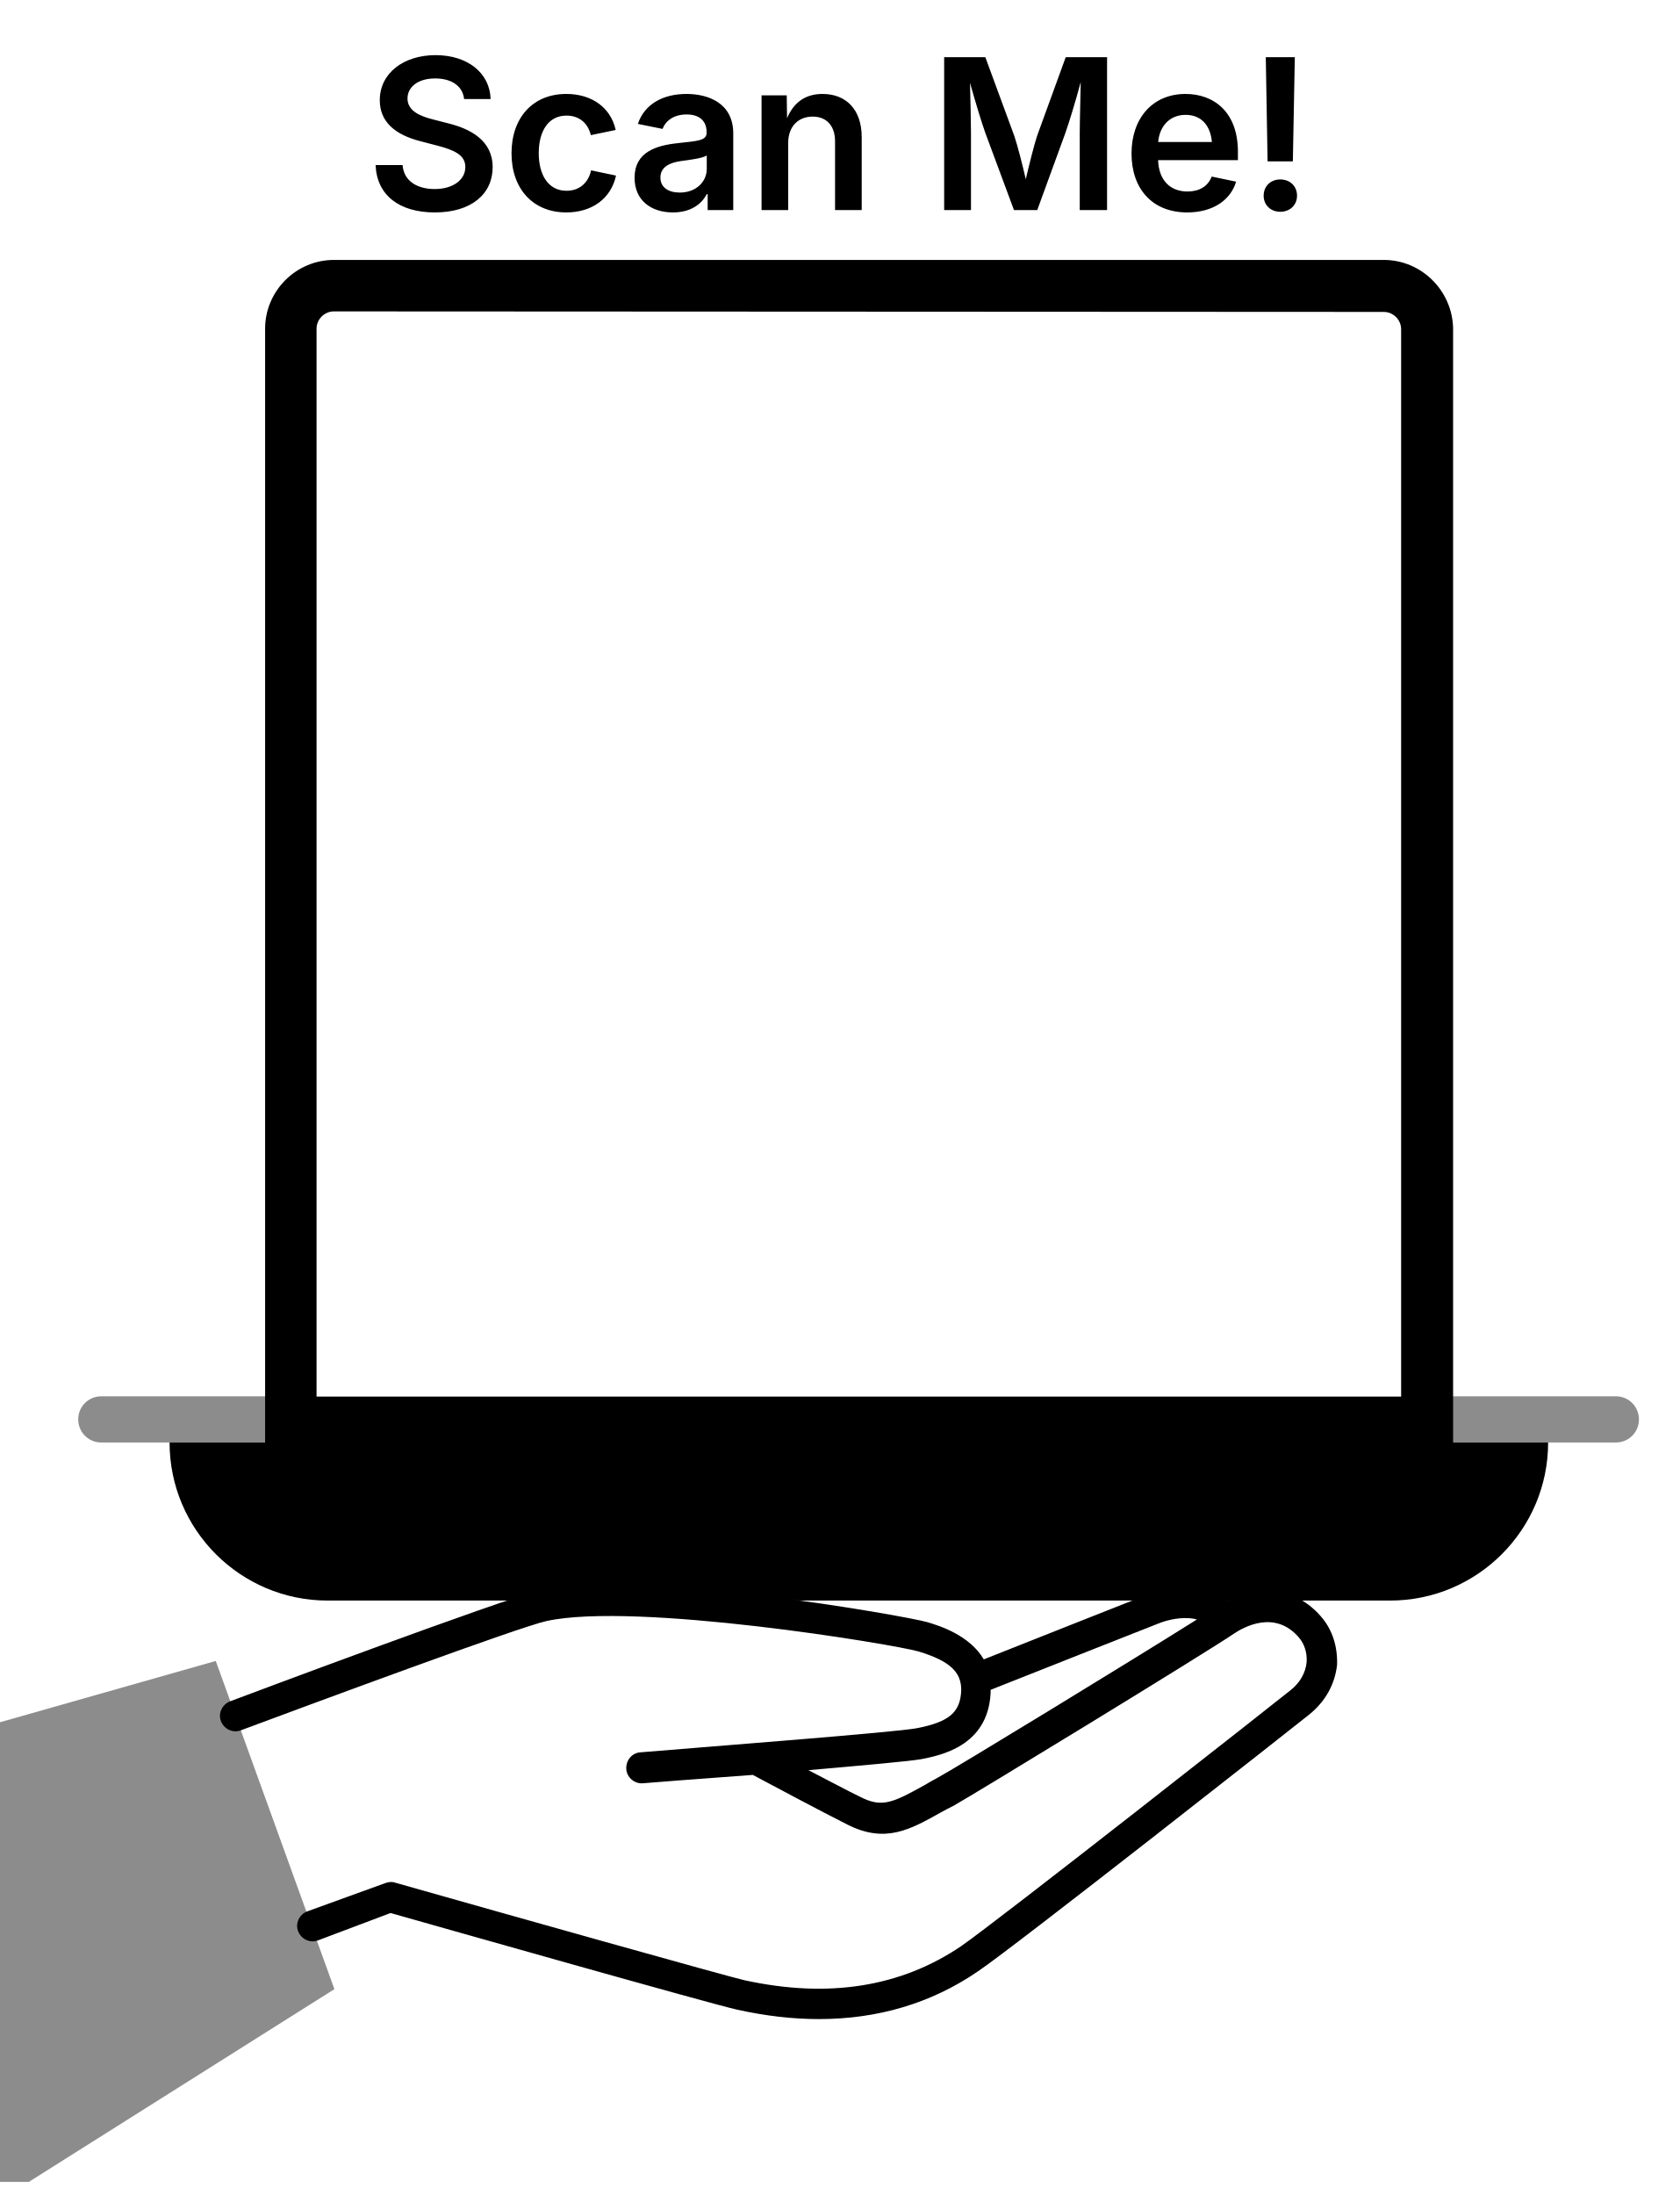
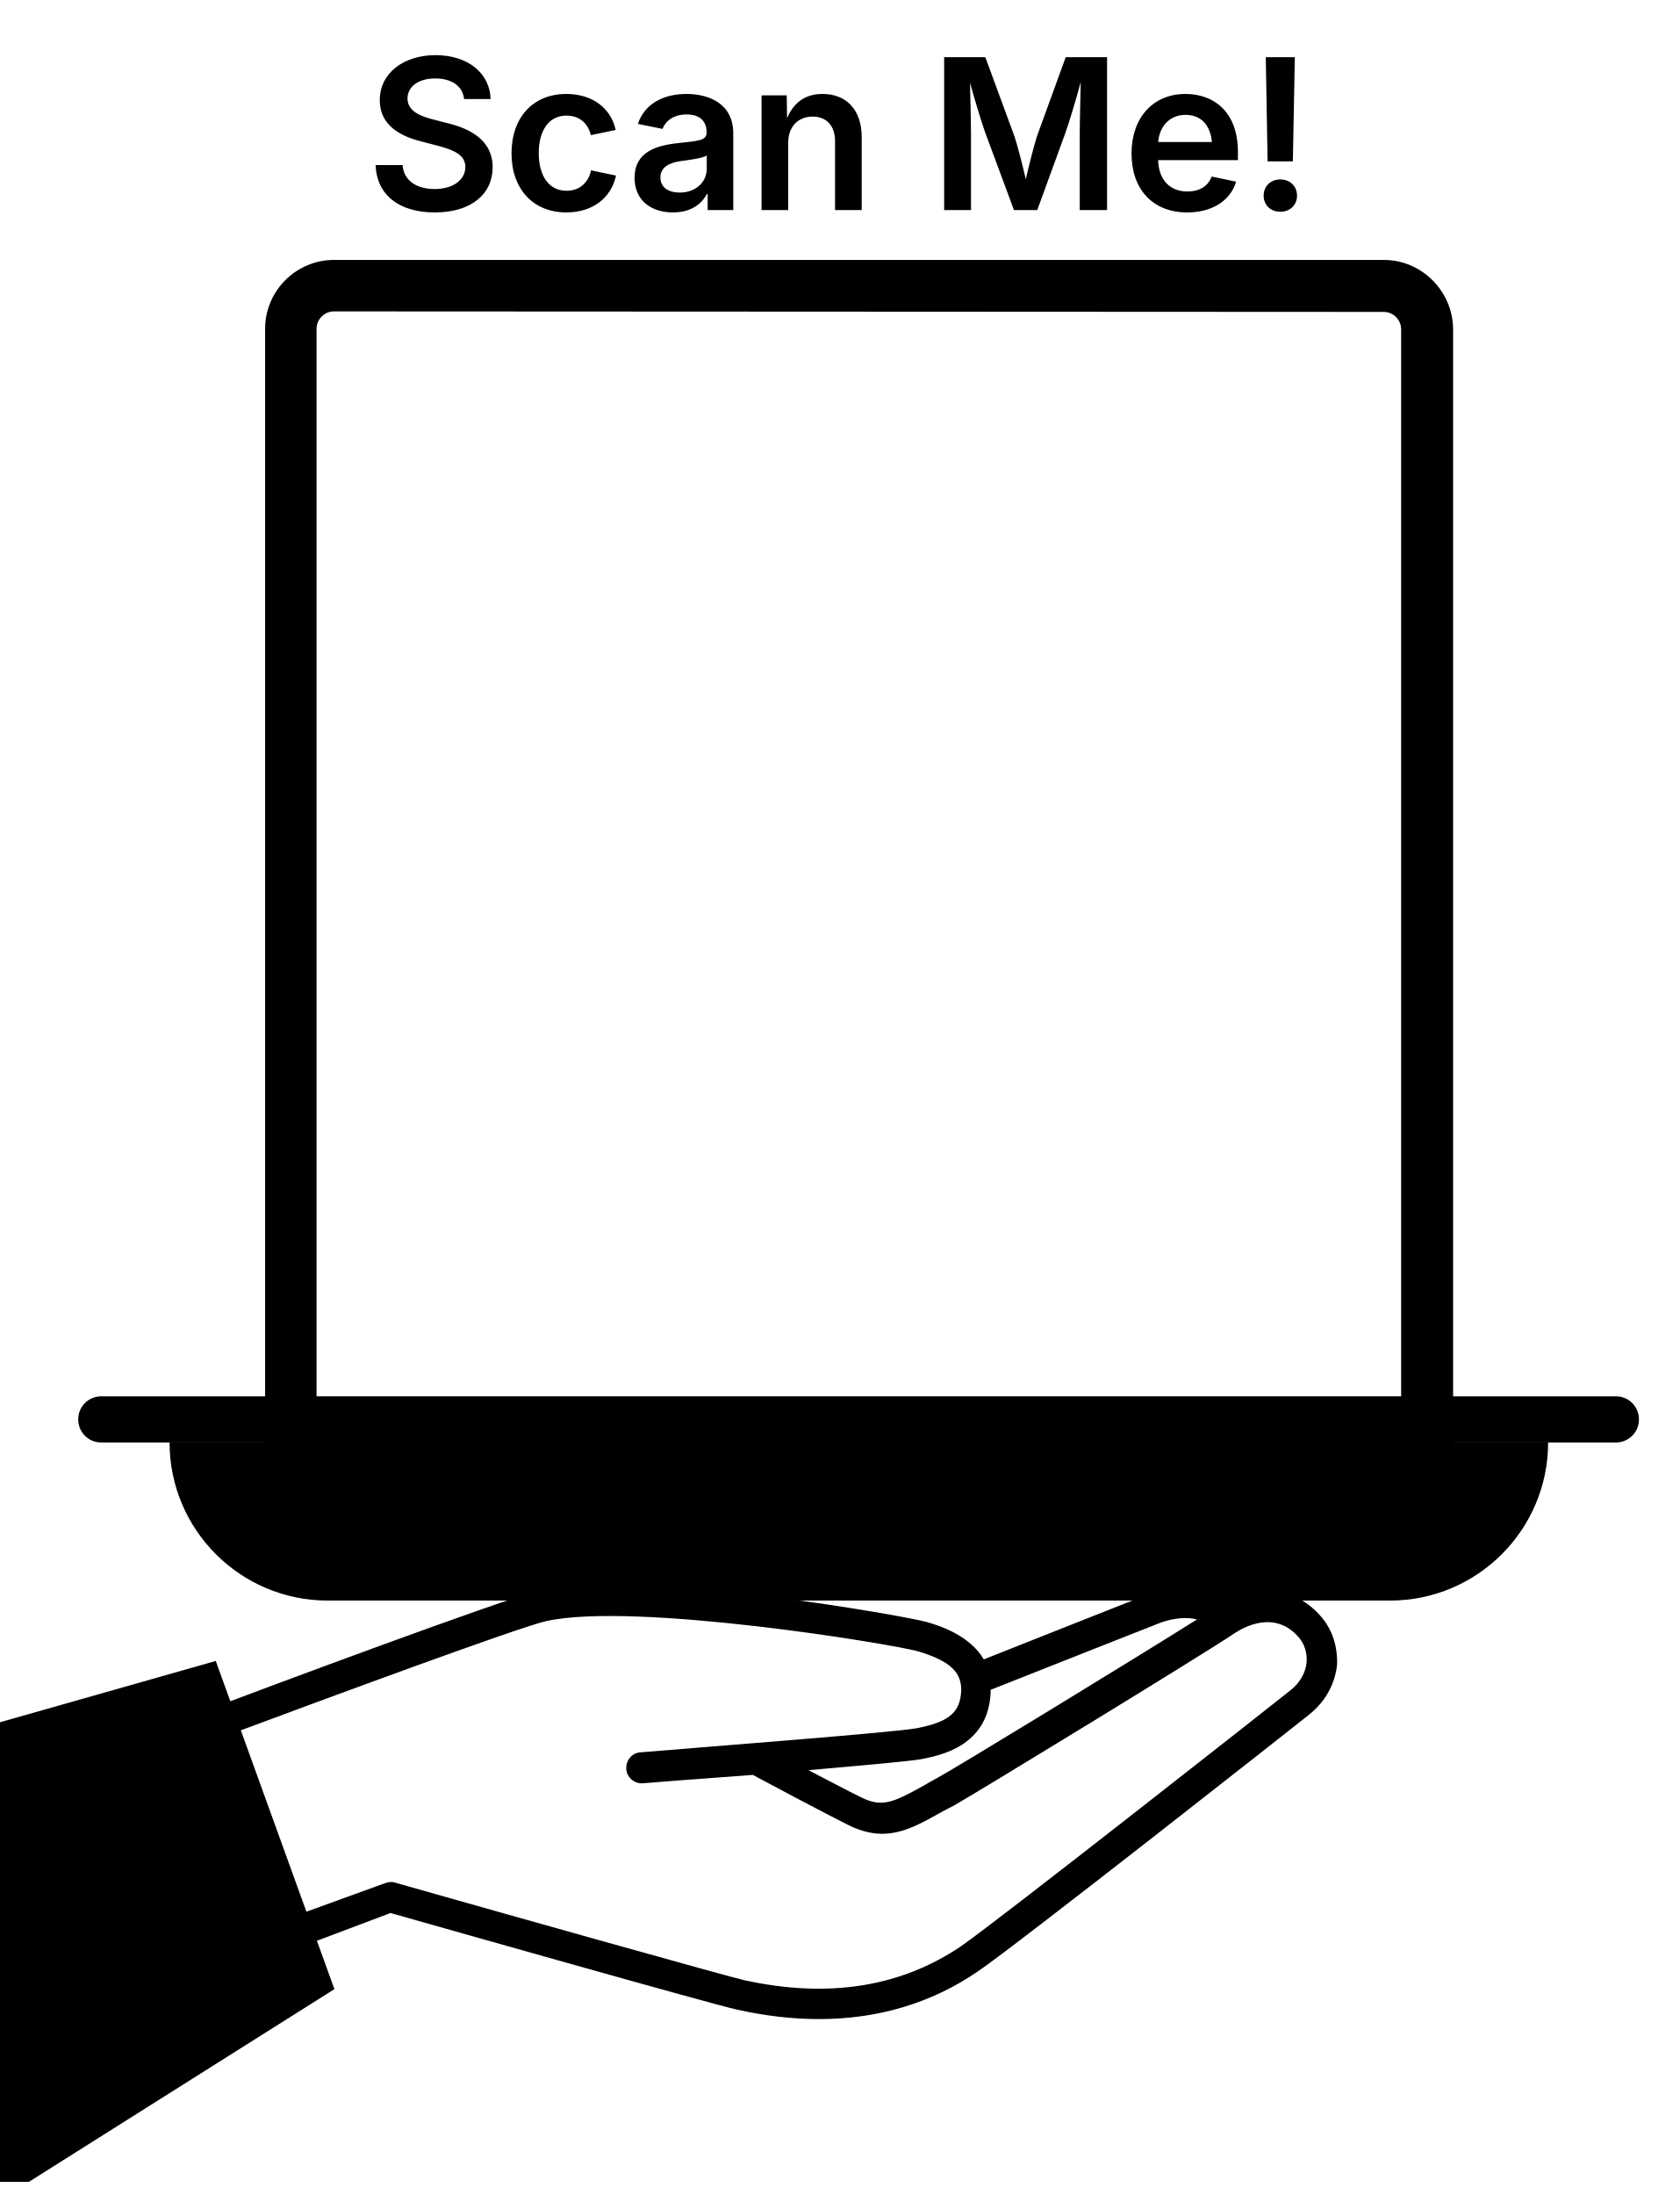
<svg xmlns="http://www.w3.org/2000/svg" width="320" height="418" viewBox="0 0 320 418" fill="none">
  <g clip-path="url(#clip0_1247_911)">
    <path d="M263.6 59.4C265.4 59.4 266.9 60.9 266.9 62.7V266H60.3V62.6C60.3 60.8 61.8 59.3 63.6 59.3L263.6 59.4ZM263.6 49.5H63.6C56.4 49.5 50.5 55.4 50.5 62.6V275.8H276.8V62.6C276.7 55.4 270.8 49.5 263.6 49.5Z" fill="currentColor" />
-     <path d="M19.3 265.9H307.8C310.3 265.9 312.2 267.9 312.2 270.3C312.2 272.8 310.2 274.7 307.8 274.7H19.3C16.8 274.7 14.9 272.7 14.9 270.3C14.9 267.8 16.9 265.9 19.3 265.9Z" fill="currentColor" fill-opacity="0.45" />
+     <g id="qr-frame-secondary-color" fill="currentColor">
+       <path d="M19.3 265.9H307.8C310.3 265.9 312.2 267.9 312.2 270.3C312.2 272.8 310.2 274.7 307.8 274.7H19.3C16.8 274.7 14.9 272.7 14.9 270.3C14.9 267.8 16.9 265.9 19.3 265.9Z" />
+       <path d="M-0.1 415.5H5.5L63.7 378.8L41.1 316.3L-0.1 328V415.5Z" />
+     </g>
    <path d="M264.8 304.8H62.4C45.8 304.8 32.3 291.3 32.3 274.7H294.9C294.9 291.3 281.4 304.8 264.8 304.8Z" fill="currentColor" />
    <path d="M251.6 307.8C247 302.5 240.1 301.4 233.7 304.8C230.4 301.6 224.4 301.5 219.3 303.4C217.4 304.1 194.7 313.1 187.4 316C184.7 311.4 179 309.6 176.6 308.9C172.9 307.8 122 298.7 102.8 302.9C96.3 304.3 45.9 323.2 43.8 324C42.3 324.6 41.5 326.3 42.1 327.8C42.7 329.3 44.4 330.1 45.9 329.5C60.4 324.1 99 309.8 104.1 308.7C121 305 170.2 313.1 175 314.5C180.9 316.3 183.2 318.4 183.1 322C182.9 326.1 180.8 327.9 174.7 329.1C170.5 329.9 135.2 332.6 122 333.7C120.4 333.8 119.2 335.2 119.3 336.9C119.4 338.4 120.7 339.6 122.2 339.6C122.3 339.6 122.4 339.6 122.4 339.6C123.3 339.5 132.6 338.8 143.4 338C146.2 339.5 156.9 345.2 161.5 347.5C168.7 351.1 173.4 348.4 179.3 345.1C180 344.7 180.8 344.3 181.6 343.9C185.2 341.9 229.8 314.7 235.2 311C236.9 309.9 242.8 306.5 247.4 311.8C248.5 313.1 249 314.7 248.9 316.5C248.7 318.6 247.6 320.5 245.8 321.9C243.6 323.7 189.8 366 183.1 370.6C171.6 378.4 157.8 380.6 141.8 377.1C138.3 376.3 96.7 364.6 75.2 358.5C74.6 358.3 74 358.4 73.4 358.6L58.5 364C57 364.6 56.2 366.3 56.8 367.8C57.4 369.3 59.1 370.1 60.6 369.5L74.4 364.3C82.5 366.6 136.1 381.8 140.4 382.7C145.8 383.9 151 384.5 156 384.5C167.2 384.5 177.4 381.5 186.3 375.4C193.3 370.7 247.3 328.2 249.4 326.5C252.5 324 254.3 320.7 254.7 317C254.8 313.5 253.8 310.3 251.6 307.8ZM178.5 338.6C177.7 339 176.9 339.5 176.2 339.9C170.1 343.3 168 344.3 163.9 342.2C161.6 341.1 157.7 339 154 337.1C164.2 336.2 173.3 335.4 175.5 335C179 334.3 188.2 332.6 188.7 322.4C188.7 322.2 188.7 322 188.7 321.8C200.1 317.3 219.5 309.6 221.1 309C223.6 308.1 226.2 307.9 228 308.4C216.1 315.9 181.7 336.9 178.5 338.6Z" fill="currentColor" />
-     <path d="M-0.1 415.5H5.5L63.7 378.8L41.1 316.3L-0.1 328V415.5Z" fill="currentColor" fill-opacity="0.45" />
    <text id="qr-frame-text" x="160" y="40" font-size="40px" font-weight="600" font-family="Inter, sans-serif" fill="currentColor" text-anchor="middle">Scan Me!</text>
  </g>
</svg>
